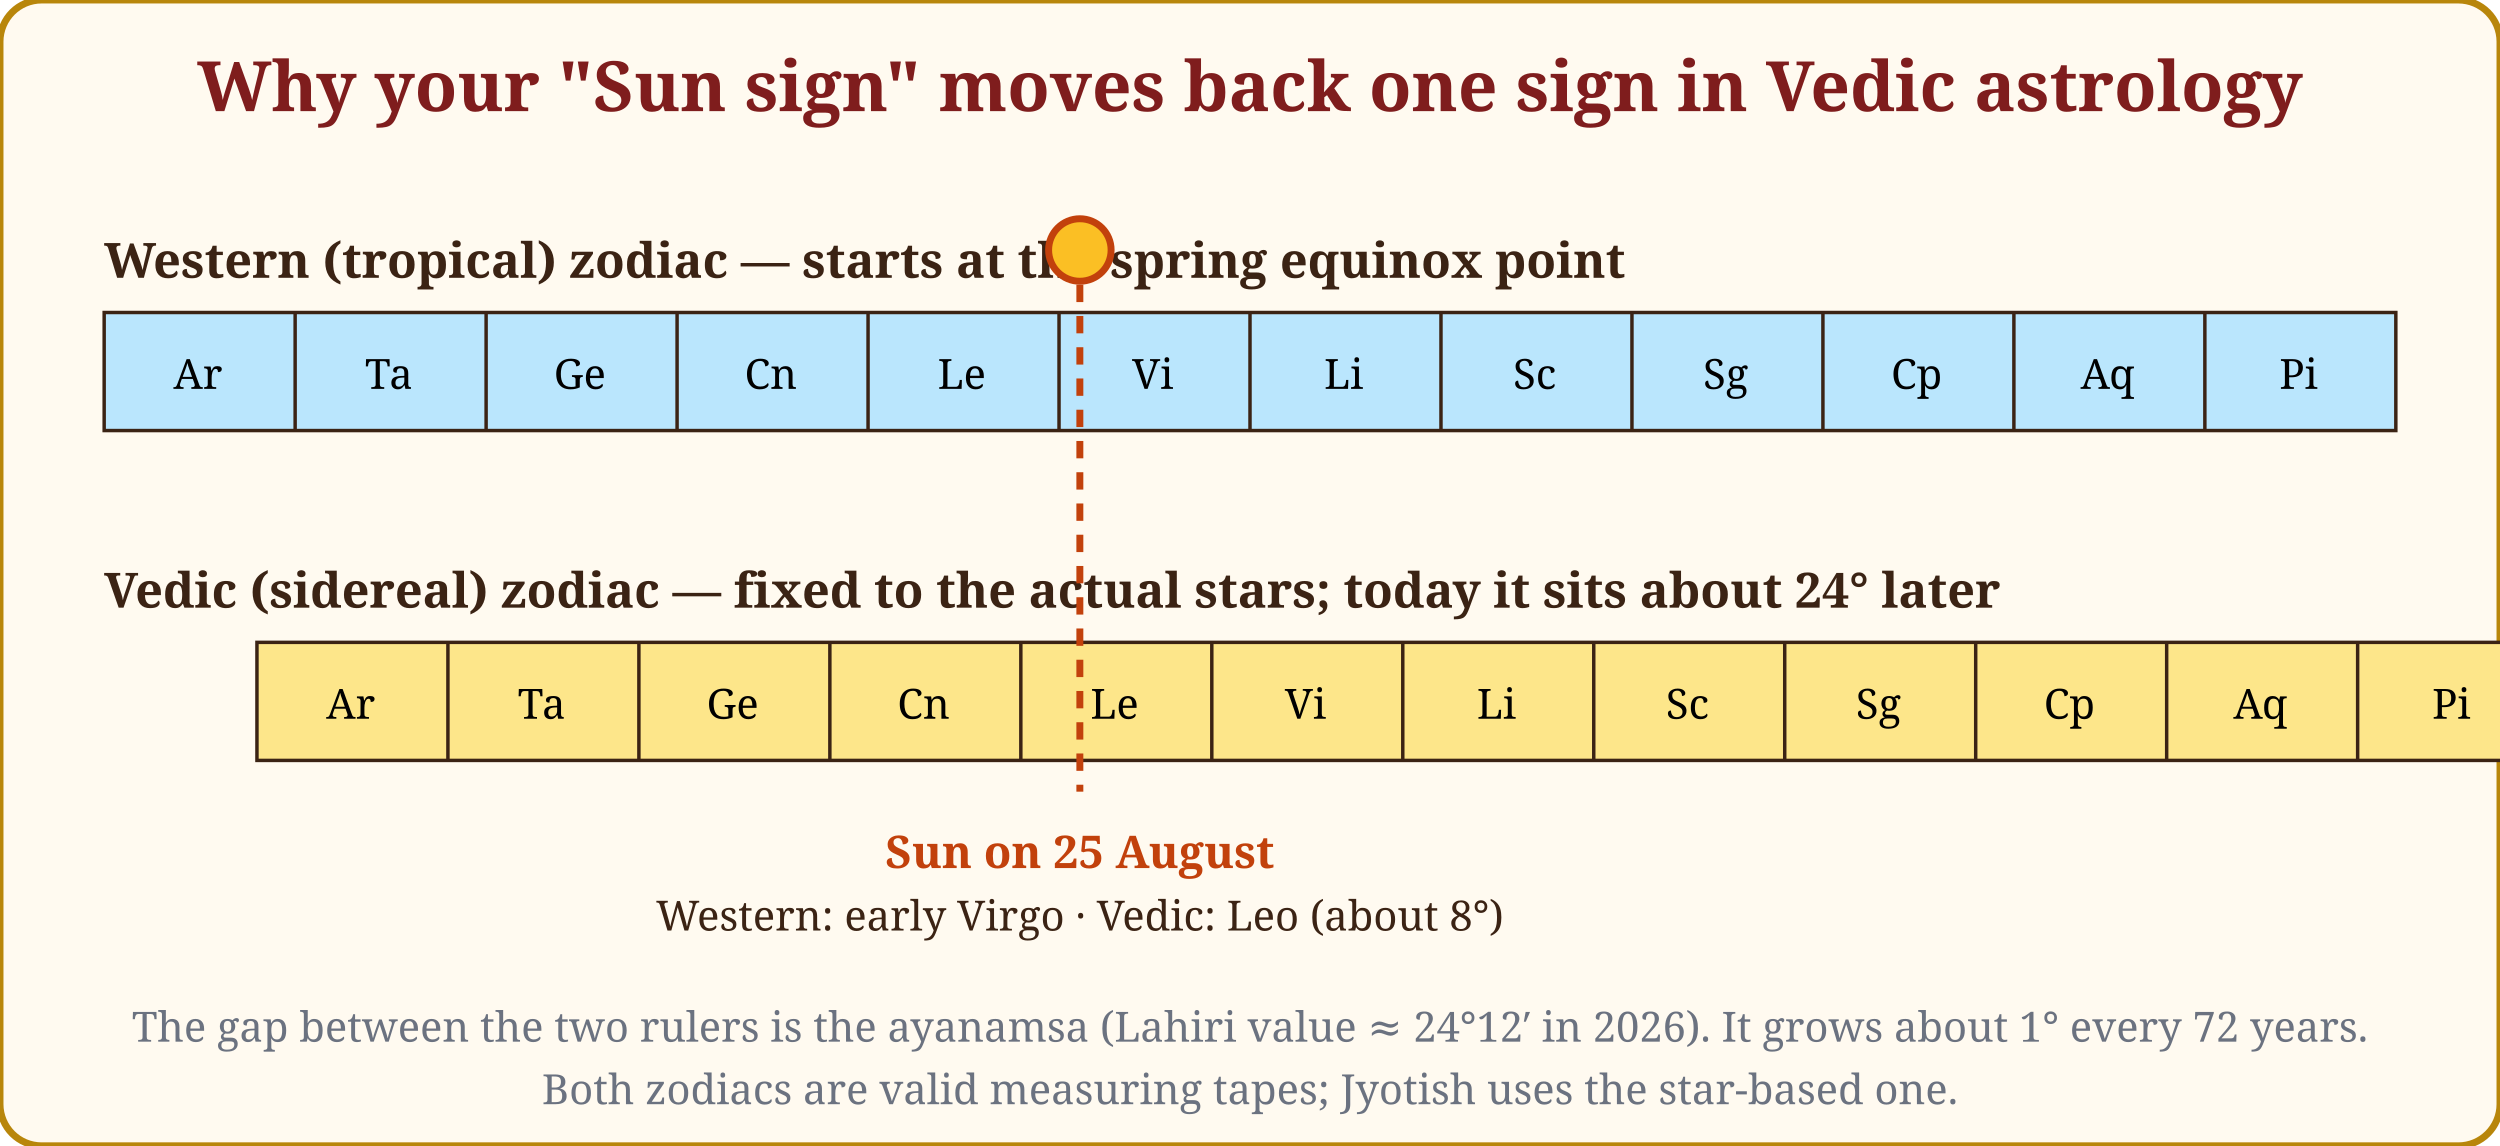
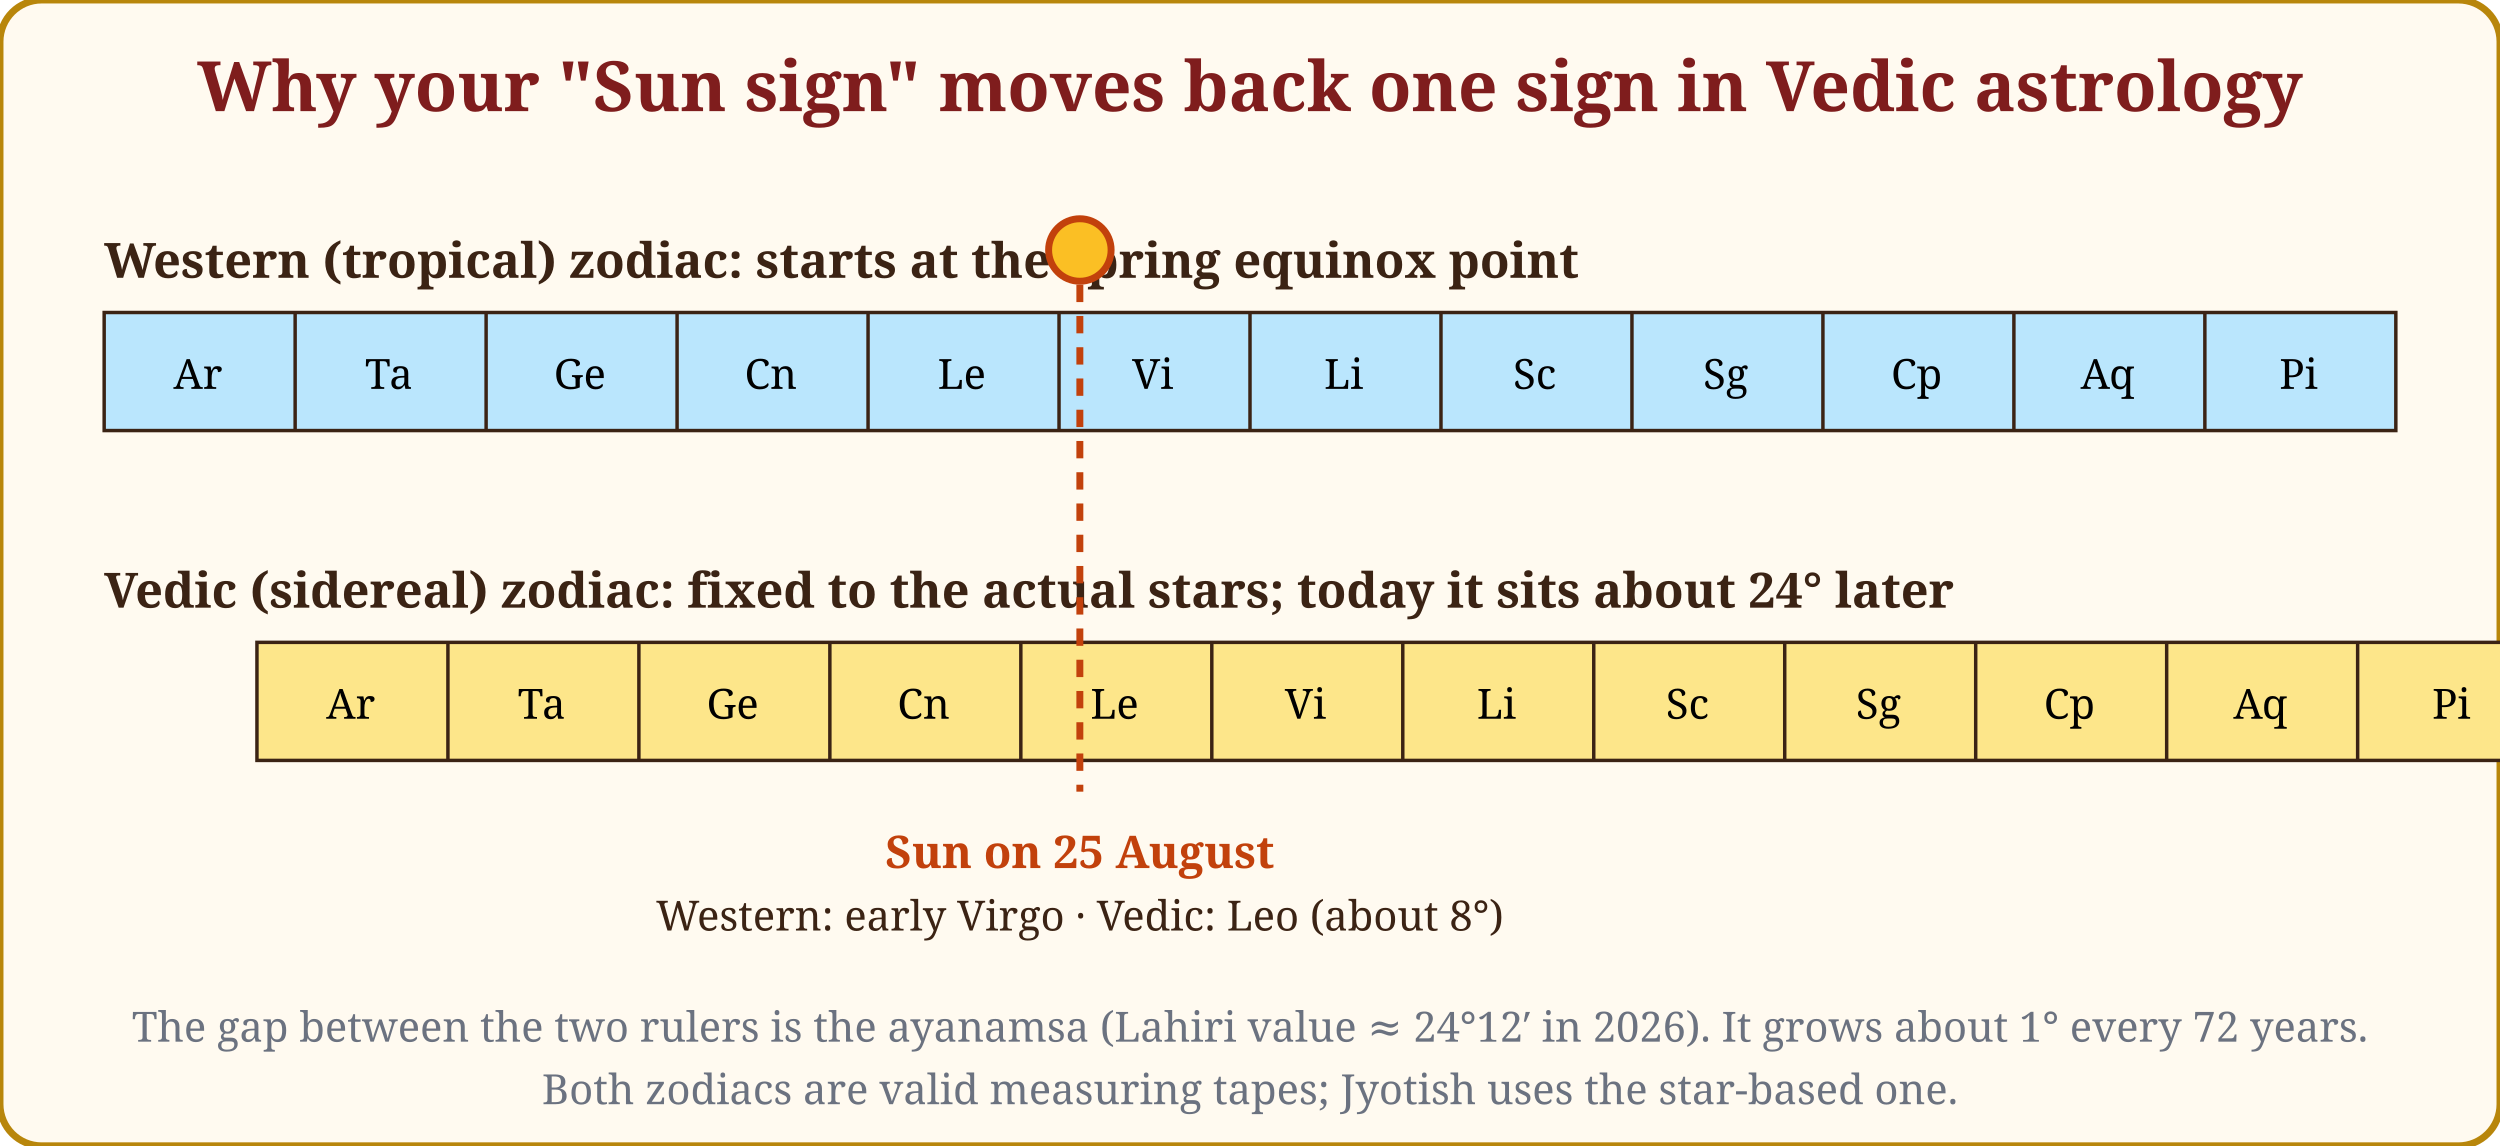
<svg xmlns="http://www.w3.org/2000/svg" width="720" height="330" viewBox="0 0 720 330" font-family="Georgia, serif">
  <rect x="0" y="0" width="720" height="330" rx="12" fill="#fffaf0" stroke="#b8860b" stroke-width="2" />
  <text x="360" y="32" text-anchor="middle" font-size="20" font-weight="bold" fill="#7f1d1d">Why your "Sun sign" moves back one sign in Vedic astrology</text>
-   <text x="30" y="80" font-size="14" font-weight="bold" fill="#3b2314">Western (tropical) zodiac — starts at the spring equinox point</text>
+   <text x="30" y="80" font-size="14" font-weight="bold" fill="#3b2314">Western (tropical) zodiac: starts at the spring equinox point</text>
  <g transform="translate(30,90)">
    <rect x="0" y="0" width="660" height="34" fill="#bae6fd" stroke="#3b2314" />
    <line x1="55" y1="0" x2="55" y2="34" stroke="#3b2314" />
    <line x1="110" y1="0" x2="110" y2="34" stroke="#3b2314" />
    <line x1="165" y1="0" x2="165" y2="34" stroke="#3b2314" />
    <line x1="220" y1="0" x2="220" y2="34" stroke="#3b2314" />
    <line x1="275" y1="0" x2="275" y2="34" stroke="#3b2314" />
    <line x1="330" y1="0" x2="330" y2="34" stroke="#3b2314" />
    <line x1="385" y1="0" x2="385" y2="34" stroke="#3b2314" />
    <line x1="440" y1="0" x2="440" y2="34" stroke="#3b2314" />
    <line x1="495" y1="0" x2="495" y2="34" stroke="#3b2314" />
    <line x1="550" y1="0" x2="550" y2="34" stroke="#3b2314" />
    <line x1="605" y1="0" x2="605" y2="34" stroke="#3b2314" />
    <text x="27" y="22" text-anchor="middle" font-size="12">Ar</text>
    <text x="82" y="22" text-anchor="middle" font-size="12">Ta</text>
    <text x="137" y="22" text-anchor="middle" font-size="12">Ge</text>
    <text x="192" y="22" text-anchor="middle" font-size="12">Cn</text>
    <text x="247" y="22" text-anchor="middle" font-size="12">Le</text>
    <text x="302" y="22" text-anchor="middle" font-size="12">Vi</text>
    <text x="357" y="22" text-anchor="middle" font-size="12">Li</text>
    <text x="412" y="22" text-anchor="middle" font-size="12">Sc</text>
    <text x="467" y="22" text-anchor="middle" font-size="12">Sg</text>
    <text x="522" y="22" text-anchor="middle" font-size="12">Cp</text>
    <text x="577" y="22" text-anchor="middle" font-size="12">Aq</text>
    <text x="632" y="22" text-anchor="middle" font-size="12">Pi</text>
  </g>
-   <text x="30" y="175" font-size="14" font-weight="bold" fill="#3b2314">Vedic (sidereal) zodiac — fixed to the actual stars; today it sits about 24° later</text>
+   <text x="30" y="175" font-size="14" font-weight="bold" fill="#3b2314">Vedic (sidereal) zodiac: fixed to the actual stars; today it sits about 24° later</text>
  <g transform="translate(74,185)">
    <rect x="0" y="0" width="660" height="34" fill="#fde68a" stroke="#3b2314" />
    <line x1="55" y1="0" x2="55" y2="34" stroke="#3b2314" />
    <line x1="110" y1="0" x2="110" y2="34" stroke="#3b2314" />
    <line x1="165" y1="0" x2="165" y2="34" stroke="#3b2314" />
    <line x1="220" y1="0" x2="220" y2="34" stroke="#3b2314" />
    <line x1="275" y1="0" x2="275" y2="34" stroke="#3b2314" />
    <line x1="330" y1="0" x2="330" y2="34" stroke="#3b2314" />
    <line x1="385" y1="0" x2="385" y2="34" stroke="#3b2314" />
    <line x1="440" y1="0" x2="440" y2="34" stroke="#3b2314" />
    <line x1="495" y1="0" x2="495" y2="34" stroke="#3b2314" />
    <line x1="550" y1="0" x2="550" y2="34" stroke="#3b2314" />
    <line x1="605" y1="0" x2="605" y2="34" stroke="#3b2314" />
    <text x="27" y="22" text-anchor="middle" font-size="12">Ar</text>
    <text x="82" y="22" text-anchor="middle" font-size="12">Ta</text>
    <text x="137" y="22" text-anchor="middle" font-size="12">Ge</text>
    <text x="192" y="22" text-anchor="middle" font-size="12">Cn</text>
    <text x="247" y="22" text-anchor="middle" font-size="12">Le</text>
    <text x="302" y="22" text-anchor="middle" font-size="12">Vi</text>
    <text x="357" y="22" text-anchor="middle" font-size="12">Li</text>
    <text x="412" y="22" text-anchor="middle" font-size="12">Sc</text>
    <text x="467" y="22" text-anchor="middle" font-size="12">Sg</text>
    <text x="522" y="22" text-anchor="middle" font-size="12">Cp</text>
    <text x="577" y="22" text-anchor="middle" font-size="12">Aq</text>
    <text x="632" y="22" text-anchor="middle" font-size="12">Pi</text>
  </g>
  <line x1="311" y1="82" x2="311" y2="228" stroke="#c2410c" stroke-width="2" stroke-dasharray="5,4" />
  <circle cx="311" cy="72" r="9" fill="#fbbf24" stroke="#c2410c" stroke-width="2" />
  <text x="311" y="250" text-anchor="middle" font-size="13" fill="#c2410c" font-weight="bold">Sun on 25 August</text>
  <text x="311" y="268" text-anchor="middle" font-size="12" fill="#3b2314">Western: early Virgo  ·  Vedic: Leo (about 8°)</text>
  <text x="360" y="300" text-anchor="middle" font-size="12" fill="#6b7280">The gap between the two rulers is the ayanamsa (Lahiri value ≈ 24°12′ in 2026). It grows about 1° every 72 years.</text>
  <text x="360" y="318" text-anchor="middle" font-size="12" fill="#6b7280">Both zodiacs are valid measuring tapes; Jyotish uses the star-based one.</text>
</svg>
